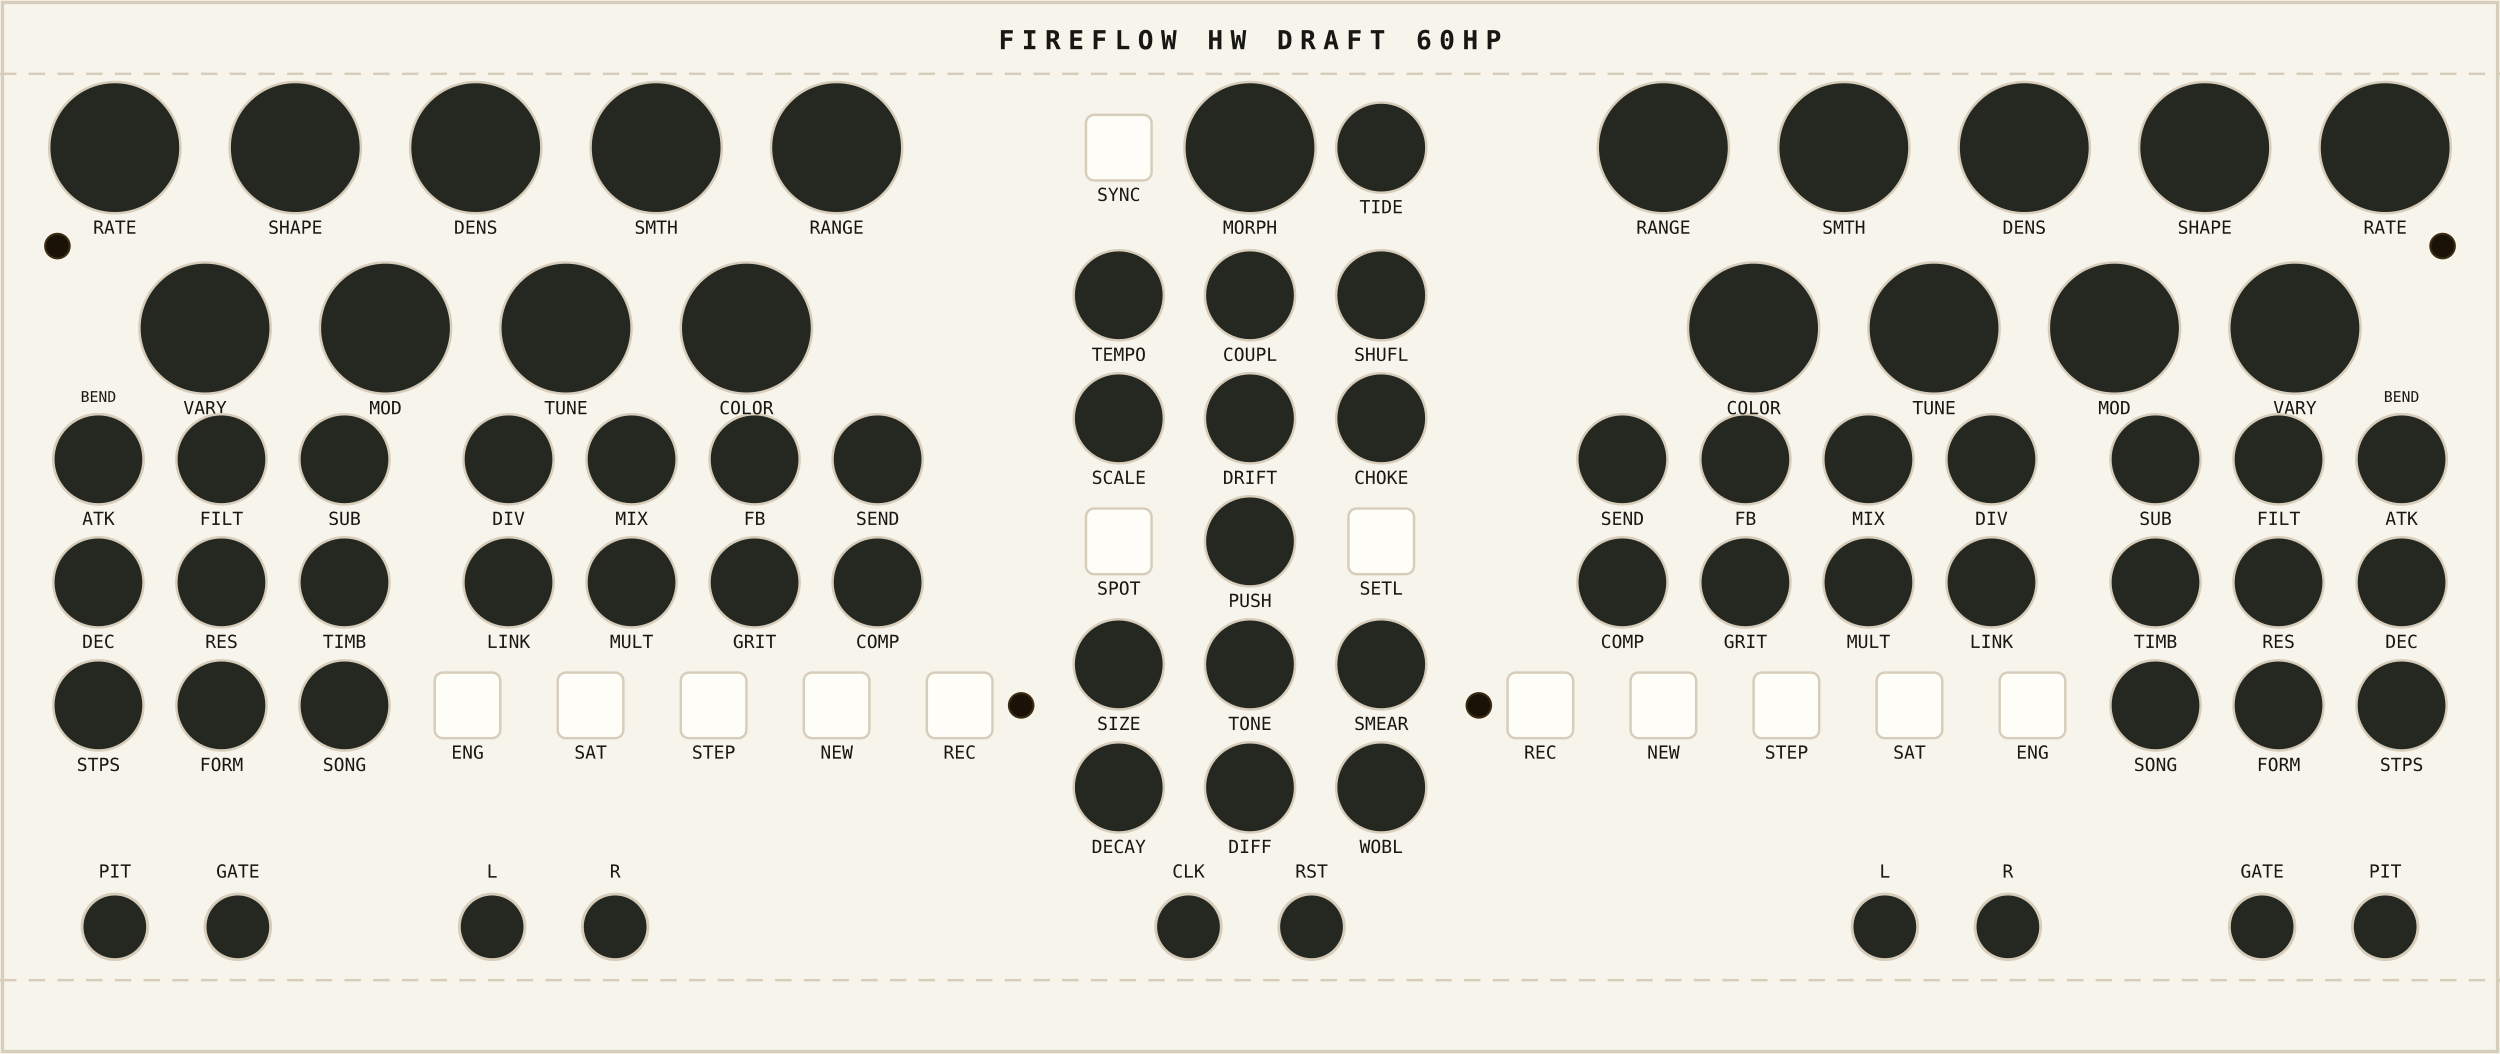
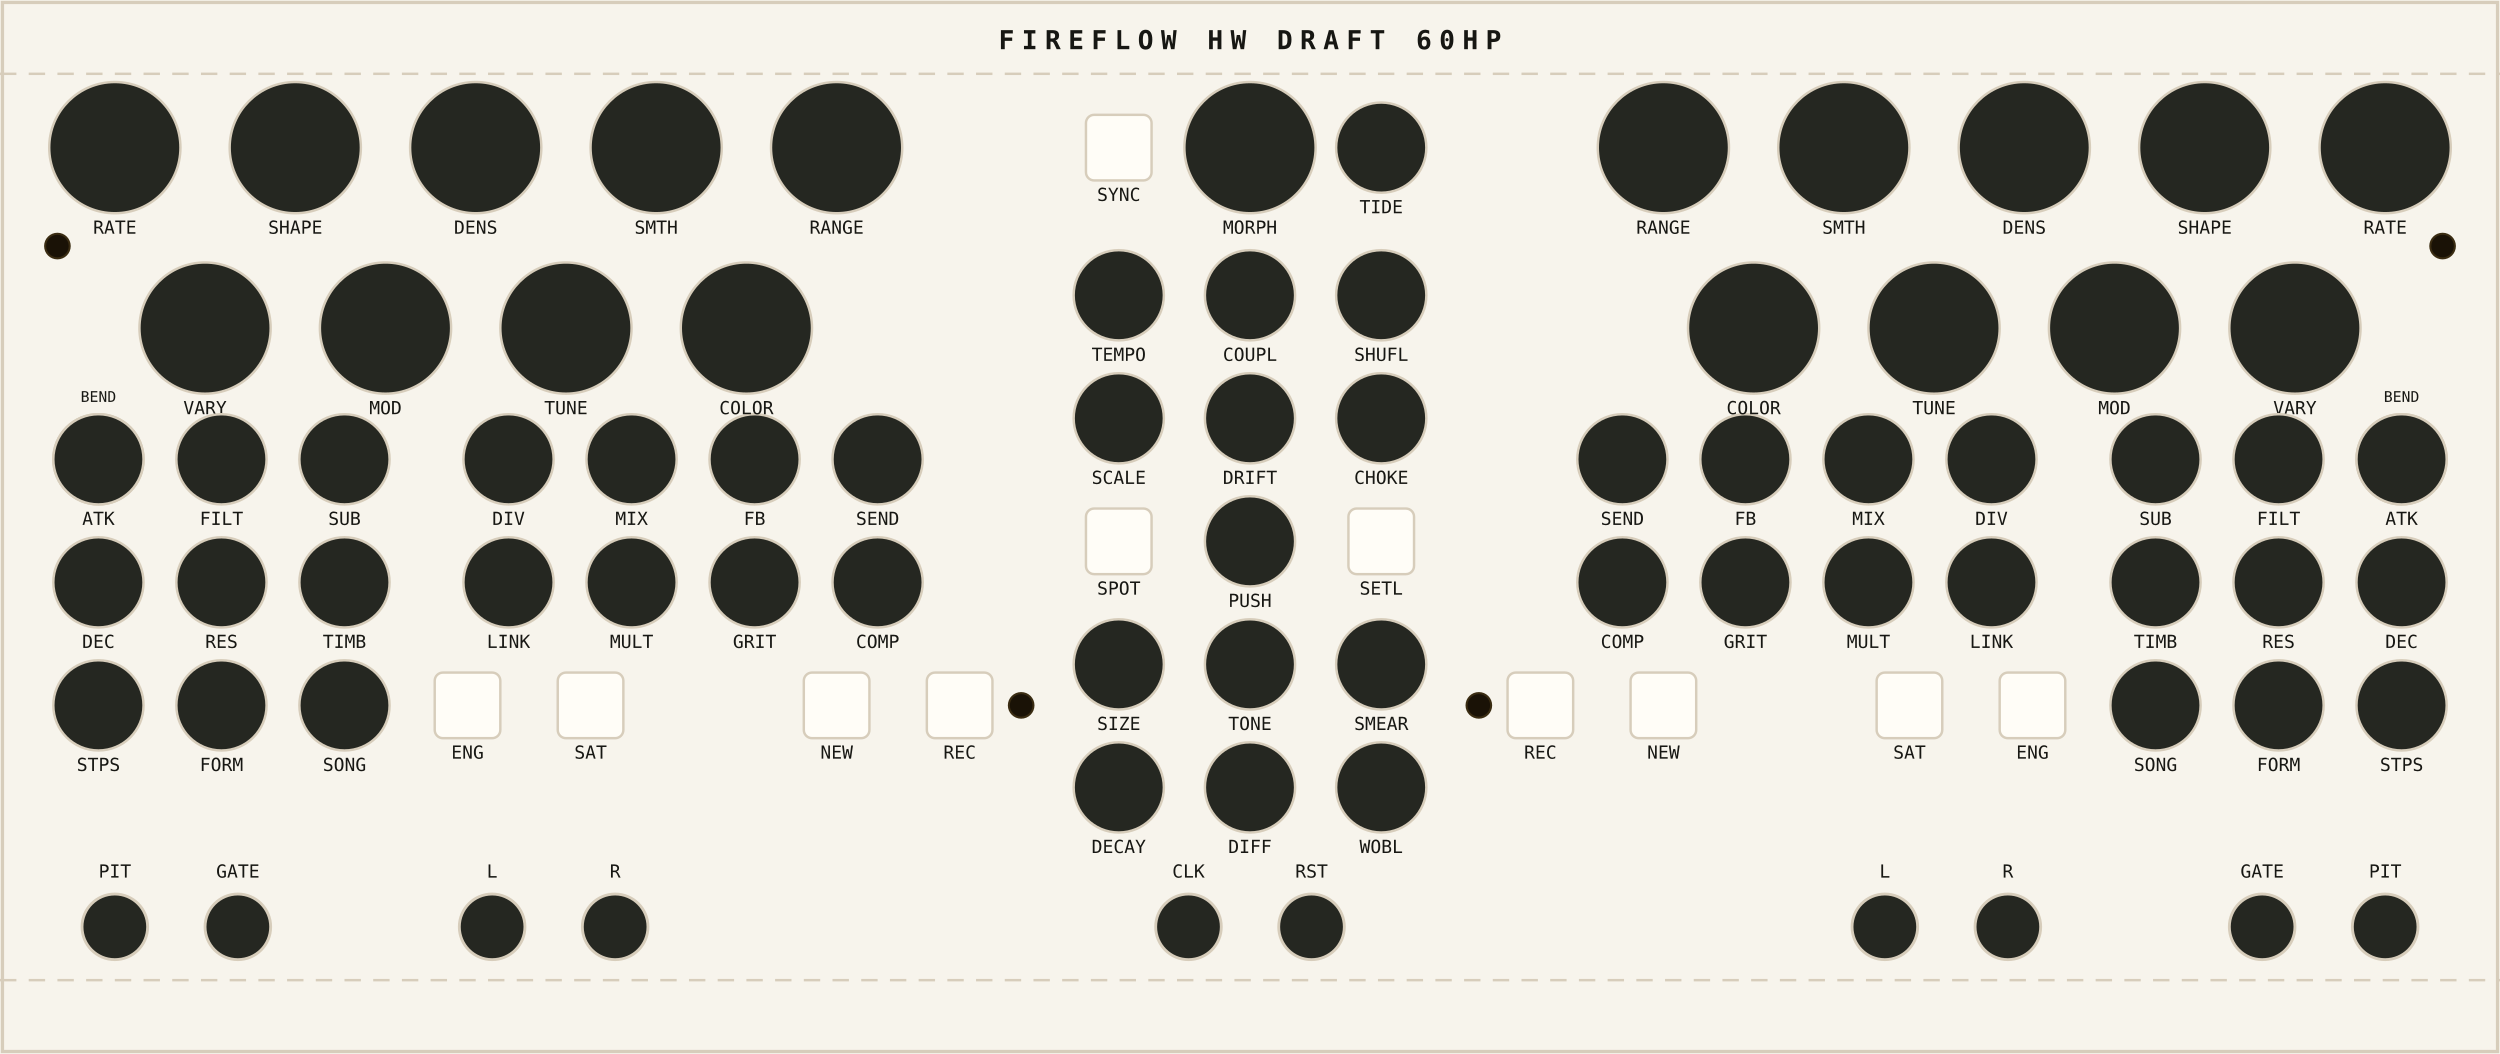
<svg xmlns="http://www.w3.org/2000/svg" width="304.800mm" height="128.500mm" viewBox="0 0 304.800 128.500">
  <rect x="0" y="0" width="304.800" height="128.500" fill="#f7f4ec" />
  <rect x="0.3" y="0.3" width="304.200" height="127.900" fill="none" stroke="#d7cdbb" stroke-width="0.4" />
  <line x1="0" y1="9.000" x2="304.800" y2="9.000" stroke="#d7cdbb" stroke-width="0.3" stroke-dasharray="2,1.5" />
  <line x1="0" y1="119.500" x2="304.800" y2="119.500" stroke="#d7cdbb" stroke-width="0.3" stroke-dasharray="2,1.5" />
  <circle cx="14.000" cy="18.000" r="8.000" fill="#252721" stroke="#d7cdbb" stroke-width="0.3" />
  <text x="14.000" y="28.500" fill="#171713" text-anchor="middle" font-family="monospace" font-size="2.2">RATE</text>
  <circle cx="36.000" cy="18.000" r="8.000" fill="#252721" stroke="#d7cdbb" stroke-width="0.3" />
  <text x="36.000" y="28.500" fill="#171713" text-anchor="middle" font-family="monospace" font-size="2.2">SHAPE</text>
  <circle cx="58.000" cy="18.000" r="8.000" fill="#252721" stroke="#d7cdbb" stroke-width="0.3" />
  <text x="58.000" y="28.500" fill="#171713" text-anchor="middle" font-family="monospace" font-size="2.2">DENS</text>
  <circle cx="80.000" cy="18.000" r="8.000" fill="#252721" stroke="#d7cdbb" stroke-width="0.3" />
  <text x="80.000" y="28.500" fill="#171713" text-anchor="middle" font-family="monospace" font-size="2.2">SMTH</text>
  <circle cx="102.000" cy="18.000" r="8.000" fill="#252721" stroke="#d7cdbb" stroke-width="0.3" />
  <text x="102.000" y="28.500" fill="#171713" text-anchor="middle" font-family="monospace" font-size="2.2">RANGE</text>
  <circle cx="25.000" cy="40.000" r="8.000" fill="#252721" stroke="#d7cdbb" stroke-width="0.3" />
  <text x="25.000" y="50.500" fill="#171713" text-anchor="middle" font-family="monospace" font-size="2.2">VARY</text>
  <circle cx="47.000" cy="40.000" r="8.000" fill="#252721" stroke="#d7cdbb" stroke-width="0.3" />
  <text x="47.000" y="50.500" fill="#171713" text-anchor="middle" font-family="monospace" font-size="2.2">MOD</text>
  <circle cx="69.000" cy="40.000" r="8.000" fill="#252721" stroke="#d7cdbb" stroke-width="0.3" />
  <text x="69.000" y="50.500" fill="#171713" text-anchor="middle" font-family="monospace" font-size="2.2">TUNE</text>
  <circle cx="12.000" cy="56.000" r="5.500" fill="#252721" stroke="#d7cdbb" stroke-width="0.3" />
  <text x="12.000" y="64.000" fill="#171713" text-anchor="middle" font-family="monospace" font-size="2.2">ATK</text>
  <circle cx="12.000" cy="71.000" r="5.500" fill="#252721" stroke="#d7cdbb" stroke-width="0.3" />
  <text x="12.000" y="79.000" fill="#171713" text-anchor="middle" font-family="monospace" font-size="2.2">DEC</text>
  <circle cx="27.000" cy="71.000" r="5.500" fill="#252721" stroke="#d7cdbb" stroke-width="0.3" />
  <text x="27.000" y="79.000" fill="#171713" text-anchor="middle" font-family="monospace" font-size="2.2">RES</text>
  <circle cx="42.000" cy="56.000" r="5.500" fill="#252721" stroke="#d7cdbb" stroke-width="0.3" />
  <text x="42.000" y="64.000" fill="#171713" text-anchor="middle" font-family="monospace" font-size="2.2">SUB</text>
  <circle cx="42.000" cy="71.000" r="5.500" fill="#252721" stroke="#d7cdbb" stroke-width="0.3" />
  <text x="42.000" y="79.000" fill="#171713" text-anchor="middle" font-family="monospace" font-size="2.2">TIMB</text>
  <circle cx="77.000" cy="56.000" r="5.500" fill="#252721" stroke="#d7cdbb" stroke-width="0.3" />
  <text x="77.000" y="64.000" fill="#171713" text-anchor="middle" font-family="monospace" font-size="2.2">MIX</text>
  <circle cx="92.000" cy="71.000" r="5.500" fill="#252721" stroke="#d7cdbb" stroke-width="0.3" />
  <text x="92.000" y="79.000" fill="#171713" text-anchor="middle" font-family="monospace" font-size="2.2">GRIT</text>
  <circle cx="107.000" cy="71.000" r="5.500" fill="#252721" stroke="#d7cdbb" stroke-width="0.3" />
  <text x="107.000" y="79.000" fill="#171713" text-anchor="middle" font-family="monospace" font-size="2.2">COMP</text>
  <circle cx="12.000" cy="86.000" r="5.500" fill="#252721" stroke="#d7cdbb" stroke-width="0.3" />
  <text x="12.000" y="94.000" fill="#171713" text-anchor="middle" font-family="monospace" font-size="2.2">STPS</text>
  <rect x="53.000" y="82.000" width="8.000" height="8.000" rx="1.0" fill="#fffdf7" stroke="#d7cdbb" stroke-width="0.3" />
  <text x="57.000" y="92.500" fill="#171713" text-anchor="middle" font-family="monospace" font-size="2.2">ENG</text>
  <rect x="68.000" y="82.000" width="8.000" height="8.000" rx="1.0" fill="#fffdf7" stroke="#d7cdbb" stroke-width="0.3" />
  <text x="72.000" y="92.500" fill="#171713" text-anchor="middle" font-family="monospace" font-size="2.2">SAT</text>
-   <rect x="83.000" y="82.000" width="8.000" height="8.000" rx="1.0" fill="#fffdf7" stroke="#d7cdbb" stroke-width="0.3" />
-   <text x="87.000" y="92.500" fill="#171713" text-anchor="middle" font-family="monospace" font-size="2.2">STEP</text>
  <circle cx="27.000" cy="86.000" r="5.500" fill="#252721" stroke="#d7cdbb" stroke-width="0.3" />
  <text x="27.000" y="94.000" fill="#171713" text-anchor="middle" font-family="monospace" font-size="2.2">FORM</text>
  <rect x="98.000" y="82.000" width="8.000" height="8.000" rx="1.0" fill="#fffdf7" stroke="#d7cdbb" stroke-width="0.3" />
  <text x="102.000" y="92.500" fill="#171713" text-anchor="middle" font-family="monospace" font-size="2.2">NEW</text>
  <circle cx="42.000" cy="86.000" r="5.500" fill="#252721" stroke="#d7cdbb" stroke-width="0.3" />
  <text x="42.000" y="94.000" fill="#171713" text-anchor="middle" font-family="monospace" font-size="2.2">SONG</text>
  <circle cx="290.800" cy="18.000" r="8.000" fill="#252721" stroke="#d7cdbb" stroke-width="0.3" />
  <text x="290.800" y="28.500" fill="#171713" text-anchor="middle" font-family="monospace" font-size="2.2">RATE</text>
  <circle cx="268.800" cy="18.000" r="8.000" fill="#252721" stroke="#d7cdbb" stroke-width="0.3" />
  <text x="268.800" y="28.500" fill="#171713" text-anchor="middle" font-family="monospace" font-size="2.2">SHAPE</text>
  <circle cx="246.800" cy="18.000" r="8.000" fill="#252721" stroke="#d7cdbb" stroke-width="0.3" />
  <text x="246.800" y="28.500" fill="#171713" text-anchor="middle" font-family="monospace" font-size="2.2">DENS</text>
  <circle cx="224.800" cy="18.000" r="8.000" fill="#252721" stroke="#d7cdbb" stroke-width="0.3" />
  <text x="224.800" y="28.500" fill="#171713" text-anchor="middle" font-family="monospace" font-size="2.2">SMTH</text>
  <circle cx="202.800" cy="18.000" r="8.000" fill="#252721" stroke="#d7cdbb" stroke-width="0.3" />
  <text x="202.800" y="28.500" fill="#171713" text-anchor="middle" font-family="monospace" font-size="2.2">RANGE</text>
  <circle cx="279.800" cy="40.000" r="8.000" fill="#252721" stroke="#d7cdbb" stroke-width="0.3" />
  <text x="279.800" y="50.500" fill="#171713" text-anchor="middle" font-family="monospace" font-size="2.2">VARY</text>
  <circle cx="257.800" cy="40.000" r="8.000" fill="#252721" stroke="#d7cdbb" stroke-width="0.3" />
  <text x="257.800" y="50.500" fill="#171713" text-anchor="middle" font-family="monospace" font-size="2.2">MOD</text>
  <circle cx="235.800" cy="40.000" r="8.000" fill="#252721" stroke="#d7cdbb" stroke-width="0.3" />
  <text x="235.800" y="50.500" fill="#171713" text-anchor="middle" font-family="monospace" font-size="2.2">TUNE</text>
  <circle cx="292.800" cy="56.000" r="5.500" fill="#252721" stroke="#d7cdbb" stroke-width="0.3" />
  <text x="292.800" y="64.000" fill="#171713" text-anchor="middle" font-family="monospace" font-size="2.2">ATK</text>
  <circle cx="292.800" cy="71.000" r="5.500" fill="#252721" stroke="#d7cdbb" stroke-width="0.3" />
  <text x="292.800" y="79.000" fill="#171713" text-anchor="middle" font-family="monospace" font-size="2.2">DEC</text>
  <circle cx="277.800" cy="71.000" r="5.500" fill="#252721" stroke="#d7cdbb" stroke-width="0.3" />
  <text x="277.800" y="79.000" fill="#171713" text-anchor="middle" font-family="monospace" font-size="2.2">RES</text>
  <circle cx="262.800" cy="56.000" r="5.500" fill="#252721" stroke="#d7cdbb" stroke-width="0.3" />
  <text x="262.800" y="64.000" fill="#171713" text-anchor="middle" font-family="monospace" font-size="2.2">SUB</text>
  <circle cx="262.800" cy="71.000" r="5.500" fill="#252721" stroke="#d7cdbb" stroke-width="0.3" />
  <text x="262.800" y="79.000" fill="#171713" text-anchor="middle" font-family="monospace" font-size="2.2">TIMB</text>
  <circle cx="227.800" cy="56.000" r="5.500" fill="#252721" stroke="#d7cdbb" stroke-width="0.3" />
  <text x="227.800" y="64.000" fill="#171713" text-anchor="middle" font-family="monospace" font-size="2.2">MIX</text>
  <circle cx="212.800" cy="71.000" r="5.500" fill="#252721" stroke="#d7cdbb" stroke-width="0.3" />
  <text x="212.800" y="79.000" fill="#171713" text-anchor="middle" font-family="monospace" font-size="2.2">GRIT</text>
  <circle cx="197.800" cy="71.000" r="5.500" fill="#252721" stroke="#d7cdbb" stroke-width="0.3" />
  <text x="197.800" y="79.000" fill="#171713" text-anchor="middle" font-family="monospace" font-size="2.2">COMP</text>
  <circle cx="292.800" cy="86.000" r="5.500" fill="#252721" stroke="#d7cdbb" stroke-width="0.3" />
  <text x="292.800" y="94.000" fill="#171713" text-anchor="middle" font-family="monospace" font-size="2.2">STPS</text>
  <rect x="243.800" y="82.000" width="8.000" height="8.000" rx="1.0" fill="#fffdf7" stroke="#d7cdbb" stroke-width="0.3" />
  <text x="247.800" y="92.500" fill="#171713" text-anchor="middle" font-family="monospace" font-size="2.2">ENG</text>
  <rect x="228.800" y="82.000" width="8.000" height="8.000" rx="1.0" fill="#fffdf7" stroke="#d7cdbb" stroke-width="0.3" />
  <text x="232.800" y="92.500" fill="#171713" text-anchor="middle" font-family="monospace" font-size="2.2">SAT</text>
-   <rect x="213.800" y="82.000" width="8.000" height="8.000" rx="1.0" fill="#fffdf7" stroke="#d7cdbb" stroke-width="0.3" />
-   <text x="217.800" y="92.500" fill="#171713" text-anchor="middle" font-family="monospace" font-size="2.2">STEP</text>
  <circle cx="277.800" cy="86.000" r="5.500" fill="#252721" stroke="#d7cdbb" stroke-width="0.3" />
  <text x="277.800" y="94.000" fill="#171713" text-anchor="middle" font-family="monospace" font-size="2.2">FORM</text>
  <rect x="198.800" y="82.000" width="8.000" height="8.000" rx="1.0" fill="#fffdf7" stroke="#d7cdbb" stroke-width="0.3" />
  <text x="202.800" y="92.500" fill="#171713" text-anchor="middle" font-family="monospace" font-size="2.2">NEW</text>
  <circle cx="262.800" cy="86.000" r="5.500" fill="#252721" stroke="#d7cdbb" stroke-width="0.3" />
  <text x="262.800" y="94.000" fill="#171713" text-anchor="middle" font-family="monospace" font-size="2.2">SONG</text>
  <circle cx="152.400" cy="18.000" r="8.000" fill="#252721" stroke="#d7cdbb" stroke-width="0.3" />
  <text x="152.400" y="28.500" fill="#171713" text-anchor="middle" font-family="monospace" font-size="2.2">MORPH</text>
  <rect x="132.400" y="14.000" width="8.000" height="8.000" rx="1.0" fill="#fffdf7" stroke="#d7cdbb" stroke-width="0.3" />
  <text x="136.400" y="24.500" fill="#171713" text-anchor="middle" font-family="monospace" font-size="2.2">SYNC</text>
  <circle cx="136.400" cy="36.000" r="5.500" fill="#252721" stroke="#d7cdbb" stroke-width="0.3" />
  <text x="136.400" y="44.000" fill="#171713" text-anchor="middle" font-family="monospace" font-size="2.2">TEMPO</text>
  <circle cx="152.400" cy="36.000" r="5.500" fill="#252721" stroke="#d7cdbb" stroke-width="0.3" />
  <text x="152.400" y="44.000" fill="#171713" text-anchor="middle" font-family="monospace" font-size="2.2">COUPL</text>
  <circle cx="136.400" cy="51.000" r="5.500" fill="#252721" stroke="#d7cdbb" stroke-width="0.3" />
  <text x="136.400" y="59.000" fill="#171713" text-anchor="middle" font-family="monospace" font-size="2.2">SCALE</text>
  <circle cx="152.400" cy="51.000" r="5.500" fill="#252721" stroke="#d7cdbb" stroke-width="0.3" />
  <text x="152.400" y="59.000" fill="#171713" text-anchor="middle" font-family="monospace" font-size="2.2">DRIFT</text>
  <rect x="132.400" y="62.000" width="8.000" height="8.000" rx="1.0" fill="#fffdf7" stroke="#d7cdbb" stroke-width="0.3" />
  <text x="136.400" y="72.500" fill="#171713" text-anchor="middle" font-family="monospace" font-size="2.2">SPOT</text>
  <circle cx="152.400" cy="66.000" r="5.500" fill="#252721" stroke="#d7cdbb" stroke-width="0.3" />
  <text x="152.400" y="74.000" fill="#171713" text-anchor="middle" font-family="monospace" font-size="2.2">PUSH</text>
  <rect x="164.400" y="62.000" width="8.000" height="8.000" rx="1.0" fill="#fffdf7" stroke="#d7cdbb" stroke-width="0.3" />
  <text x="168.400" y="72.500" fill="#171713" text-anchor="middle" font-family="monospace" font-size="2.2">SETL</text>
  <circle cx="136.400" cy="81.000" r="5.500" fill="#252721" stroke="#d7cdbb" stroke-width="0.3" />
  <text x="136.400" y="89.000" fill="#171713" text-anchor="middle" font-family="monospace" font-size="2.2">SIZE</text>
  <circle cx="136.400" cy="96.000" r="5.500" fill="#252721" stroke="#d7cdbb" stroke-width="0.3" />
  <text x="136.400" y="104.000" fill="#171713" text-anchor="middle" font-family="monospace" font-size="2.2">DECAY</text>
  <circle cx="152.400" cy="81.000" r="5.500" fill="#252721" stroke="#d7cdbb" stroke-width="0.3" />
  <text x="152.400" y="89.000" fill="#171713" text-anchor="middle" font-family="monospace" font-size="2.2">TONE</text>
  <circle cx="152.400" cy="96.000" r="5.500" fill="#252721" stroke="#d7cdbb" stroke-width="0.3" />
  <text x="152.400" y="104.000" fill="#171713" text-anchor="middle" font-family="monospace" font-size="2.2">DIFF</text>
  <circle cx="168.400" cy="81.000" r="5.500" fill="#252721" stroke="#d7cdbb" stroke-width="0.3" />
  <text x="168.400" y="89.000" fill="#171713" text-anchor="middle" font-family="monospace" font-size="2.2">SMEAR</text>
  <circle cx="168.400" cy="96.000" r="5.500" fill="#252721" stroke="#d7cdbb" stroke-width="0.3" />
  <text x="168.400" y="104.000" fill="#171713" text-anchor="middle" font-family="monospace" font-size="2.2">WOBL</text>
  <circle cx="168.400" cy="51.000" r="5.500" fill="#252721" stroke="#d7cdbb" stroke-width="0.3" />
  <text x="168.400" y="59.000" fill="#171713" text-anchor="middle" font-family="monospace" font-size="2.2">CHOKE</text>
  <circle cx="27.000" cy="56.000" r="5.500" fill="#252721" stroke="#d7cdbb" stroke-width="0.3" />
  <text x="27.000" y="64.000" fill="#171713" text-anchor="middle" font-family="monospace" font-size="2.2">FILT</text>
  <circle cx="277.800" cy="56.000" r="5.500" fill="#252721" stroke="#d7cdbb" stroke-width="0.3" />
  <text x="277.800" y="64.000" fill="#171713" text-anchor="middle" font-family="monospace" font-size="2.2">FILT</text>
  <circle cx="168.400" cy="18.000" r="5.500" fill="#252721" stroke="#d7cdbb" stroke-width="0.3" />
  <text x="168.400" y="26.000" fill="#171713" text-anchor="middle" font-family="monospace" font-size="2.2">TIDE</text>
  <circle cx="62.000" cy="56.000" r="5.500" fill="#252721" stroke="#d7cdbb" stroke-width="0.3" />
  <text x="62.000" y="64.000" fill="#171713" text-anchor="middle" font-family="monospace" font-size="2.2">DIV</text>
  <circle cx="242.800" cy="56.000" r="5.500" fill="#252721" stroke="#d7cdbb" stroke-width="0.3" />
  <text x="242.800" y="64.000" fill="#171713" text-anchor="middle" font-family="monospace" font-size="2.2">DIV</text>
  <circle cx="92.000" cy="56.000" r="5.500" fill="#252721" stroke="#d7cdbb" stroke-width="0.3" />
  <text x="92.000" y="64.000" fill="#171713" text-anchor="middle" font-family="monospace" font-size="2.2">FB</text>
  <circle cx="212.800" cy="56.000" r="5.500" fill="#252721" stroke="#d7cdbb" stroke-width="0.3" />
  <text x="212.800" y="64.000" fill="#171713" text-anchor="middle" font-family="monospace" font-size="2.2">FB</text>
  <circle cx="91.000" cy="40.000" r="8.000" fill="#252721" stroke="#d7cdbb" stroke-width="0.3" />
  <text x="91.000" y="50.500" fill="#171713" text-anchor="middle" font-family="monospace" font-size="2.2">COLOR</text>
  <circle cx="213.800" cy="40.000" r="8.000" fill="#252721" stroke="#d7cdbb" stroke-width="0.3" />
  <text x="213.800" y="50.500" fill="#171713" text-anchor="middle" font-family="monospace" font-size="2.2">COLOR</text>
  <circle cx="62.000" cy="71.000" r="5.500" fill="#252721" stroke="#d7cdbb" stroke-width="0.3" />
  <text x="62.000" y="79.000" fill="#171713" text-anchor="middle" font-family="monospace" font-size="2.2">LINK</text>
  <circle cx="242.800" cy="71.000" r="5.500" fill="#252721" stroke="#d7cdbb" stroke-width="0.3" />
  <text x="242.800" y="79.000" fill="#171713" text-anchor="middle" font-family="monospace" font-size="2.2">LINK</text>
  <circle cx="12.000" cy="56.000" r="5.500" fill="#252721" stroke="#d7cdbb" stroke-width="0.3" />
  <text x="12.000" y="49.000" fill="#171713" text-anchor="middle" font-family="monospace" font-size="1.8">BEND</text>
  <circle cx="292.800" cy="56.000" r="5.500" fill="#252721" stroke="#d7cdbb" stroke-width="0.3" />
  <text x="292.800" y="49.000" fill="#171713" text-anchor="middle" font-family="monospace" font-size="1.8">BEND</text>
  <rect x="113.000" y="82.000" width="8.000" height="8.000" rx="1.0" fill="#fffdf7" stroke="#d7cdbb" stroke-width="0.3" />
  <text x="117.000" y="92.500" fill="#171713" text-anchor="middle" font-family="monospace" font-size="2.2">REC</text>
  <rect x="183.800" y="82.000" width="8.000" height="8.000" rx="1.0" fill="#fffdf7" stroke="#d7cdbb" stroke-width="0.3" />
  <text x="187.800" y="92.500" fill="#171713" text-anchor="middle" font-family="monospace" font-size="2.2">REC</text>
  <circle cx="107.000" cy="56.000" r="5.500" fill="#252721" stroke="#d7cdbb" stroke-width="0.3" />
  <text x="107.000" y="64.000" fill="#171713" text-anchor="middle" font-family="monospace" font-size="2.2">SEND</text>
  <circle cx="197.800" cy="56.000" r="5.500" fill="#252721" stroke="#d7cdbb" stroke-width="0.3" />
  <text x="197.800" y="64.000" fill="#171713" text-anchor="middle" font-family="monospace" font-size="2.2">SEND</text>
  <circle cx="168.400" cy="36.000" r="5.500" fill="#252721" stroke="#d7cdbb" stroke-width="0.3" />
  <text x="168.400" y="44.000" fill="#171713" text-anchor="middle" font-family="monospace" font-size="2.2">SHUFL</text>
  <circle cx="77.000" cy="71.000" r="5.500" fill="#252721" stroke="#d7cdbb" stroke-width="0.3" />
  <text x="77.000" y="79.000" fill="#171713" text-anchor="middle" font-family="monospace" font-size="2.2">MULT</text>
  <circle cx="227.800" cy="71.000" r="5.500" fill="#252721" stroke="#d7cdbb" stroke-width="0.3" />
  <text x="227.800" y="79.000" fill="#171713" text-anchor="middle" font-family="monospace" font-size="2.2">MULT</text>
  <circle cx="60.000" cy="113.000" r="4.000" fill="#252721" stroke="#d7cdbb" stroke-width="0.35" />
  <text x="60.000" y="107.000" fill="#171713" text-anchor="middle" font-family="monospace" font-size="2.2">L</text>
  <circle cx="75.000" cy="113.000" r="4.000" fill="#252721" stroke="#d7cdbb" stroke-width="0.35" />
  <text x="75.000" y="107.000" fill="#171713" text-anchor="middle" font-family="monospace" font-size="2.2">R</text>
  <circle cx="144.900" cy="113.000" r="4.000" fill="#252721" stroke="#d7cdbb" stroke-width="0.35" />
  <text x="144.900" y="107.000" fill="#171713" text-anchor="middle" font-family="monospace" font-size="2.2">CLK</text>
  <circle cx="159.900" cy="113.000" r="4.000" fill="#252721" stroke="#d7cdbb" stroke-width="0.35" />
  <text x="159.900" y="107.000" fill="#171713" text-anchor="middle" font-family="monospace" font-size="2.2">RST</text>
  <circle cx="229.800" cy="113.000" r="4.000" fill="#252721" stroke="#d7cdbb" stroke-width="0.35" />
  <text x="229.800" y="107.000" fill="#171713" text-anchor="middle" font-family="monospace" font-size="2.2">L</text>
  <circle cx="244.800" cy="113.000" r="4.000" fill="#252721" stroke="#d7cdbb" stroke-width="0.35" />
  <text x="244.800" y="107.000" fill="#171713" text-anchor="middle" font-family="monospace" font-size="2.2">R</text>
  <circle cx="14.000" cy="113.000" r="4.000" fill="#252721" stroke="#d7cdbb" stroke-width="0.35" />
  <text x="14.000" y="107.000" fill="#171713" text-anchor="middle" font-family="monospace" font-size="2.2">PIT</text>
  <circle cx="29.000" cy="113.000" r="4.000" fill="#252721" stroke="#d7cdbb" stroke-width="0.35" />
  <text x="29.000" y="107.000" fill="#171713" text-anchor="middle" font-family="monospace" font-size="2.2">GATE</text>
  <circle cx="290.800" cy="113.000" r="4.000" fill="#252721" stroke="#d7cdbb" stroke-width="0.35" />
  <text x="290.800" y="107.000" fill="#171713" text-anchor="middle" font-family="monospace" font-size="2.2">PIT</text>
  <circle cx="275.800" cy="113.000" r="4.000" fill="#252721" stroke="#d7cdbb" stroke-width="0.35" />
  <text x="275.800" y="107.000" fill="#171713" text-anchor="middle" font-family="monospace" font-size="2.2">GATE</text>
  <circle cx="7.000" cy="30.000" r="1.500" fill="#1a1206" stroke="#3a2c12" stroke-width="0.25" />
  <circle cx="297.800" cy="30.000" r="1.500" fill="#1a1206" stroke="#3a2c12" stroke-width="0.25" />
  <circle cx="124.500" cy="86.000" r="1.500" fill="#1a1206" stroke="#3a2c12" stroke-width="0.25" />
  <circle cx="180.300" cy="86.000" r="1.500" fill="#1a1206" stroke="#3a2c12" stroke-width="0.25" />
  <text x="152.400" y="6.000" fill="#171713" text-anchor="middle" font-family="monospace" font-size="3.2" letter-spacing="0.9" font-weight="bold">FIREFLOW HW DRAFT 60HP</text>
</svg>
